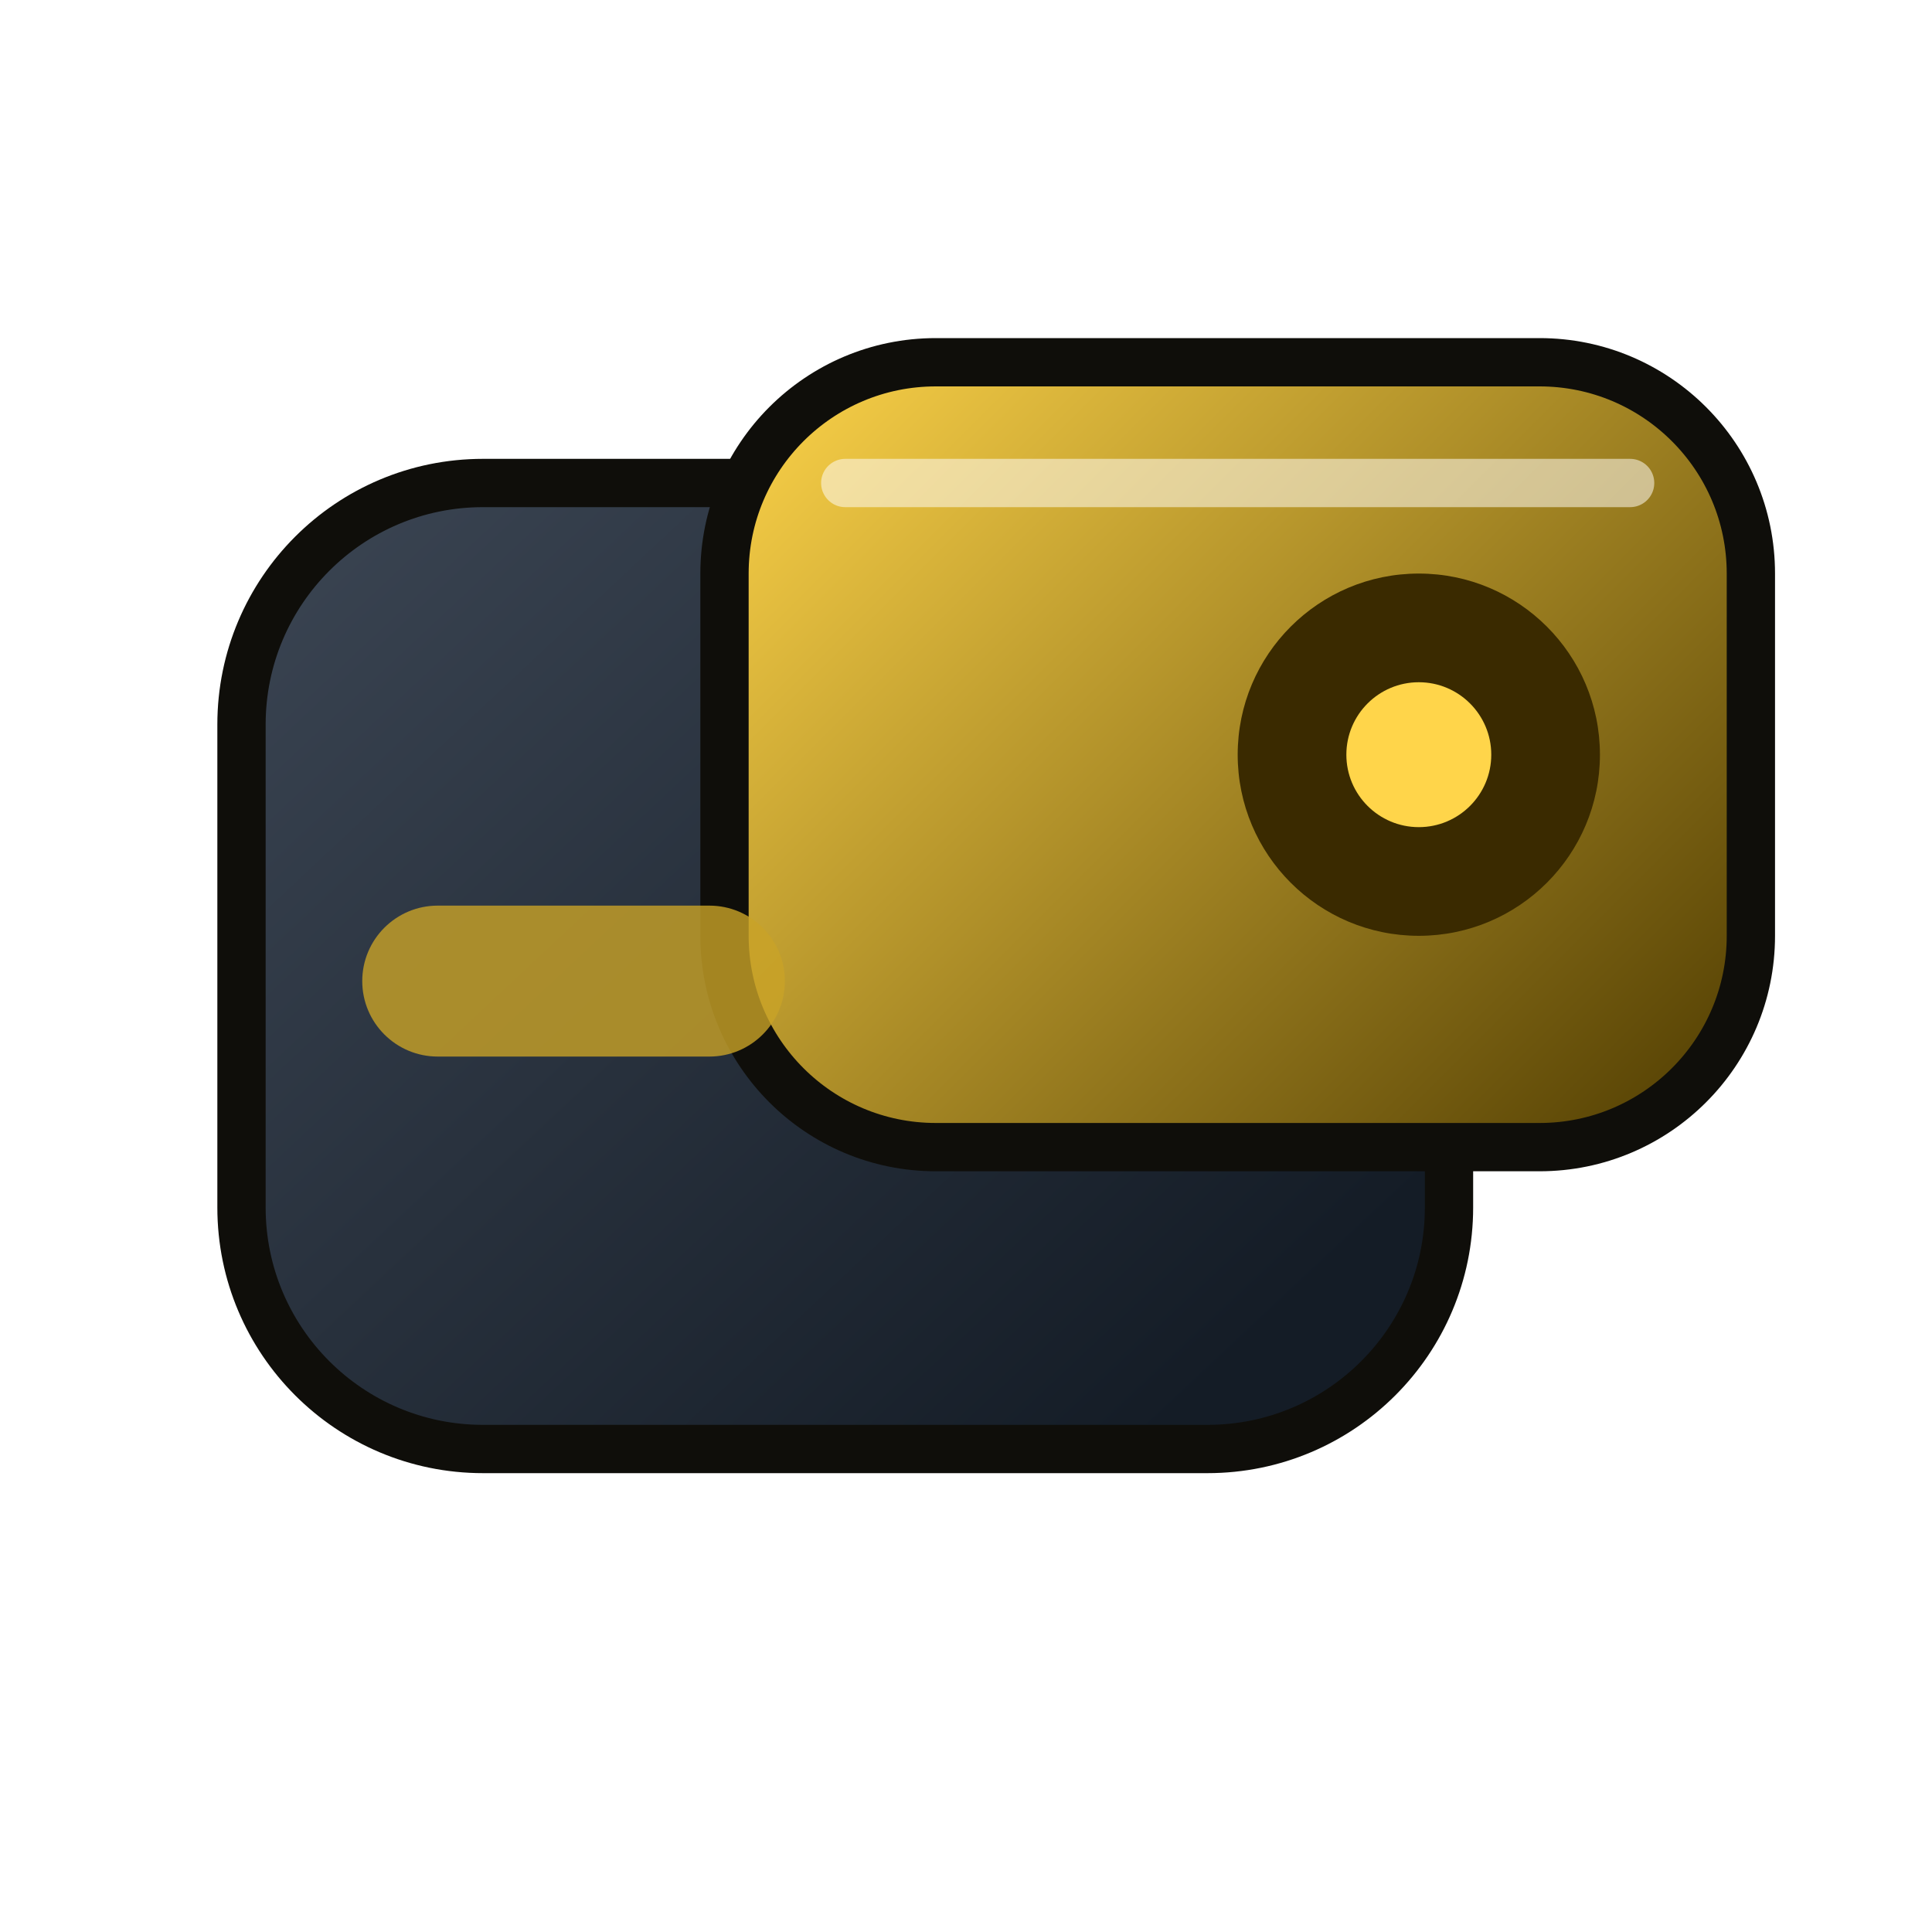
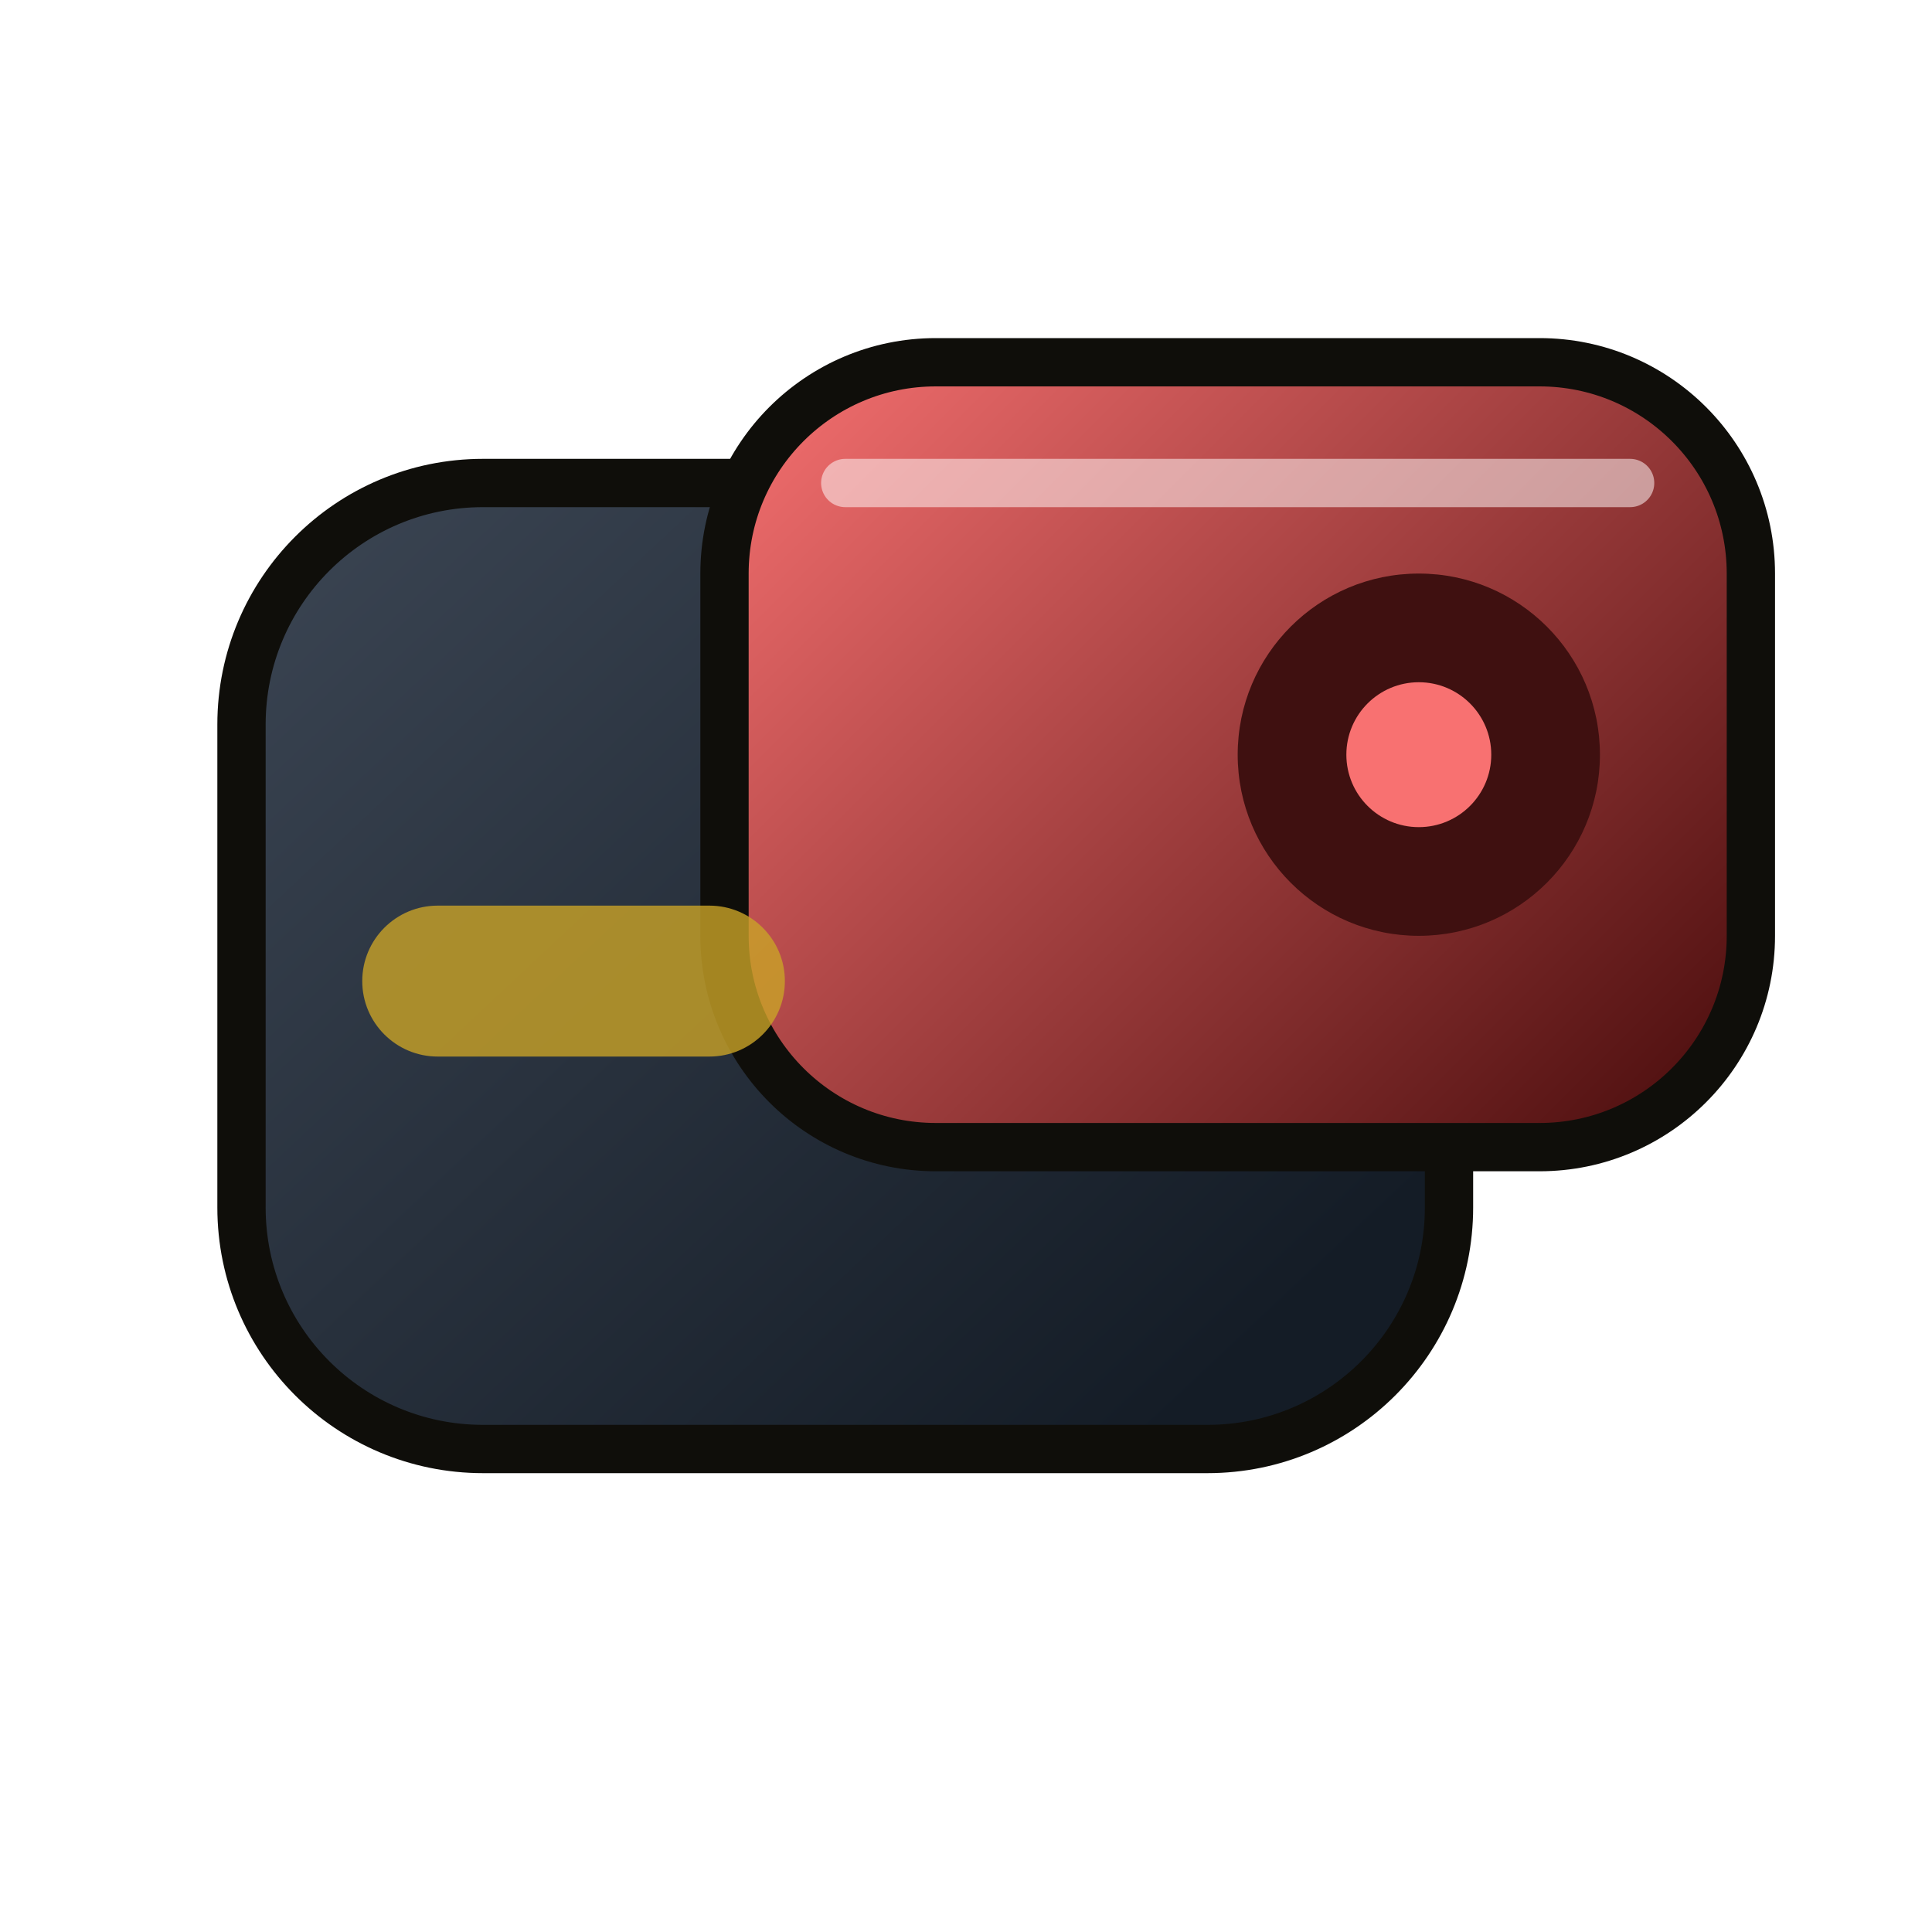
<svg xmlns="http://www.w3.org/2000/svg" viewBox="0 0 64 64">
  <defs>
    <linearGradient id="blA" x1="10" y1="14" x2="40" y2="46" gradientUnits="userSpaceOnUse">
      <stop offset="0" stop-color="#3c4654" />
      <stop offset="1" stop-color="#141c26" />
    </linearGradient>
    <linearGradient id="blB" x1="26" y1="10" x2="56" y2="40" gradientUnits="userSpaceOnUse">
-       <stop offset="0" stop-color="#ffd54a" />
-       <stop offset="1" stop-color="#4d3a00" />
+       <stop offset="0" stop-color="#f87171" />
+       <stop offset="1" stop-color="#450a0a" />
    </linearGradient>
  </defs>
  <rect x="8" y="16" width="40" height="32" rx="8" fill="url(#blA)" stroke="#0f0e0a" stroke-width="1.6" />
  <rect x="24" y="12" width="34" height="26" rx="7" fill="url(#blB)" stroke="#0f0e0a" stroke-width="1.6" />
-   <circle cx="47" cy="25" r="6" fill="#3a2a00" />
-   <circle cx="47" cy="25" r="2.4" fill="#ffd54a" />
-   <path d="M28 16h26" stroke="#fdfaf0" stroke-width="1.6" stroke-linecap="round" opacity=".55" />
+   <circle cx="47" cy="25" r="6" fill="#3f1010" />
+   <circle cx="47" cy="25" r="2.4" fill="#f87171" />
+   <path d="M28 16h26" stroke="#fef2f2" stroke-width="1.6" stroke-linecap="round" opacity=".55" />
  <rect x="12" y="30" width="14" height="5" rx="2.5" fill="#c9a227" opacity=".8" />
</svg>
